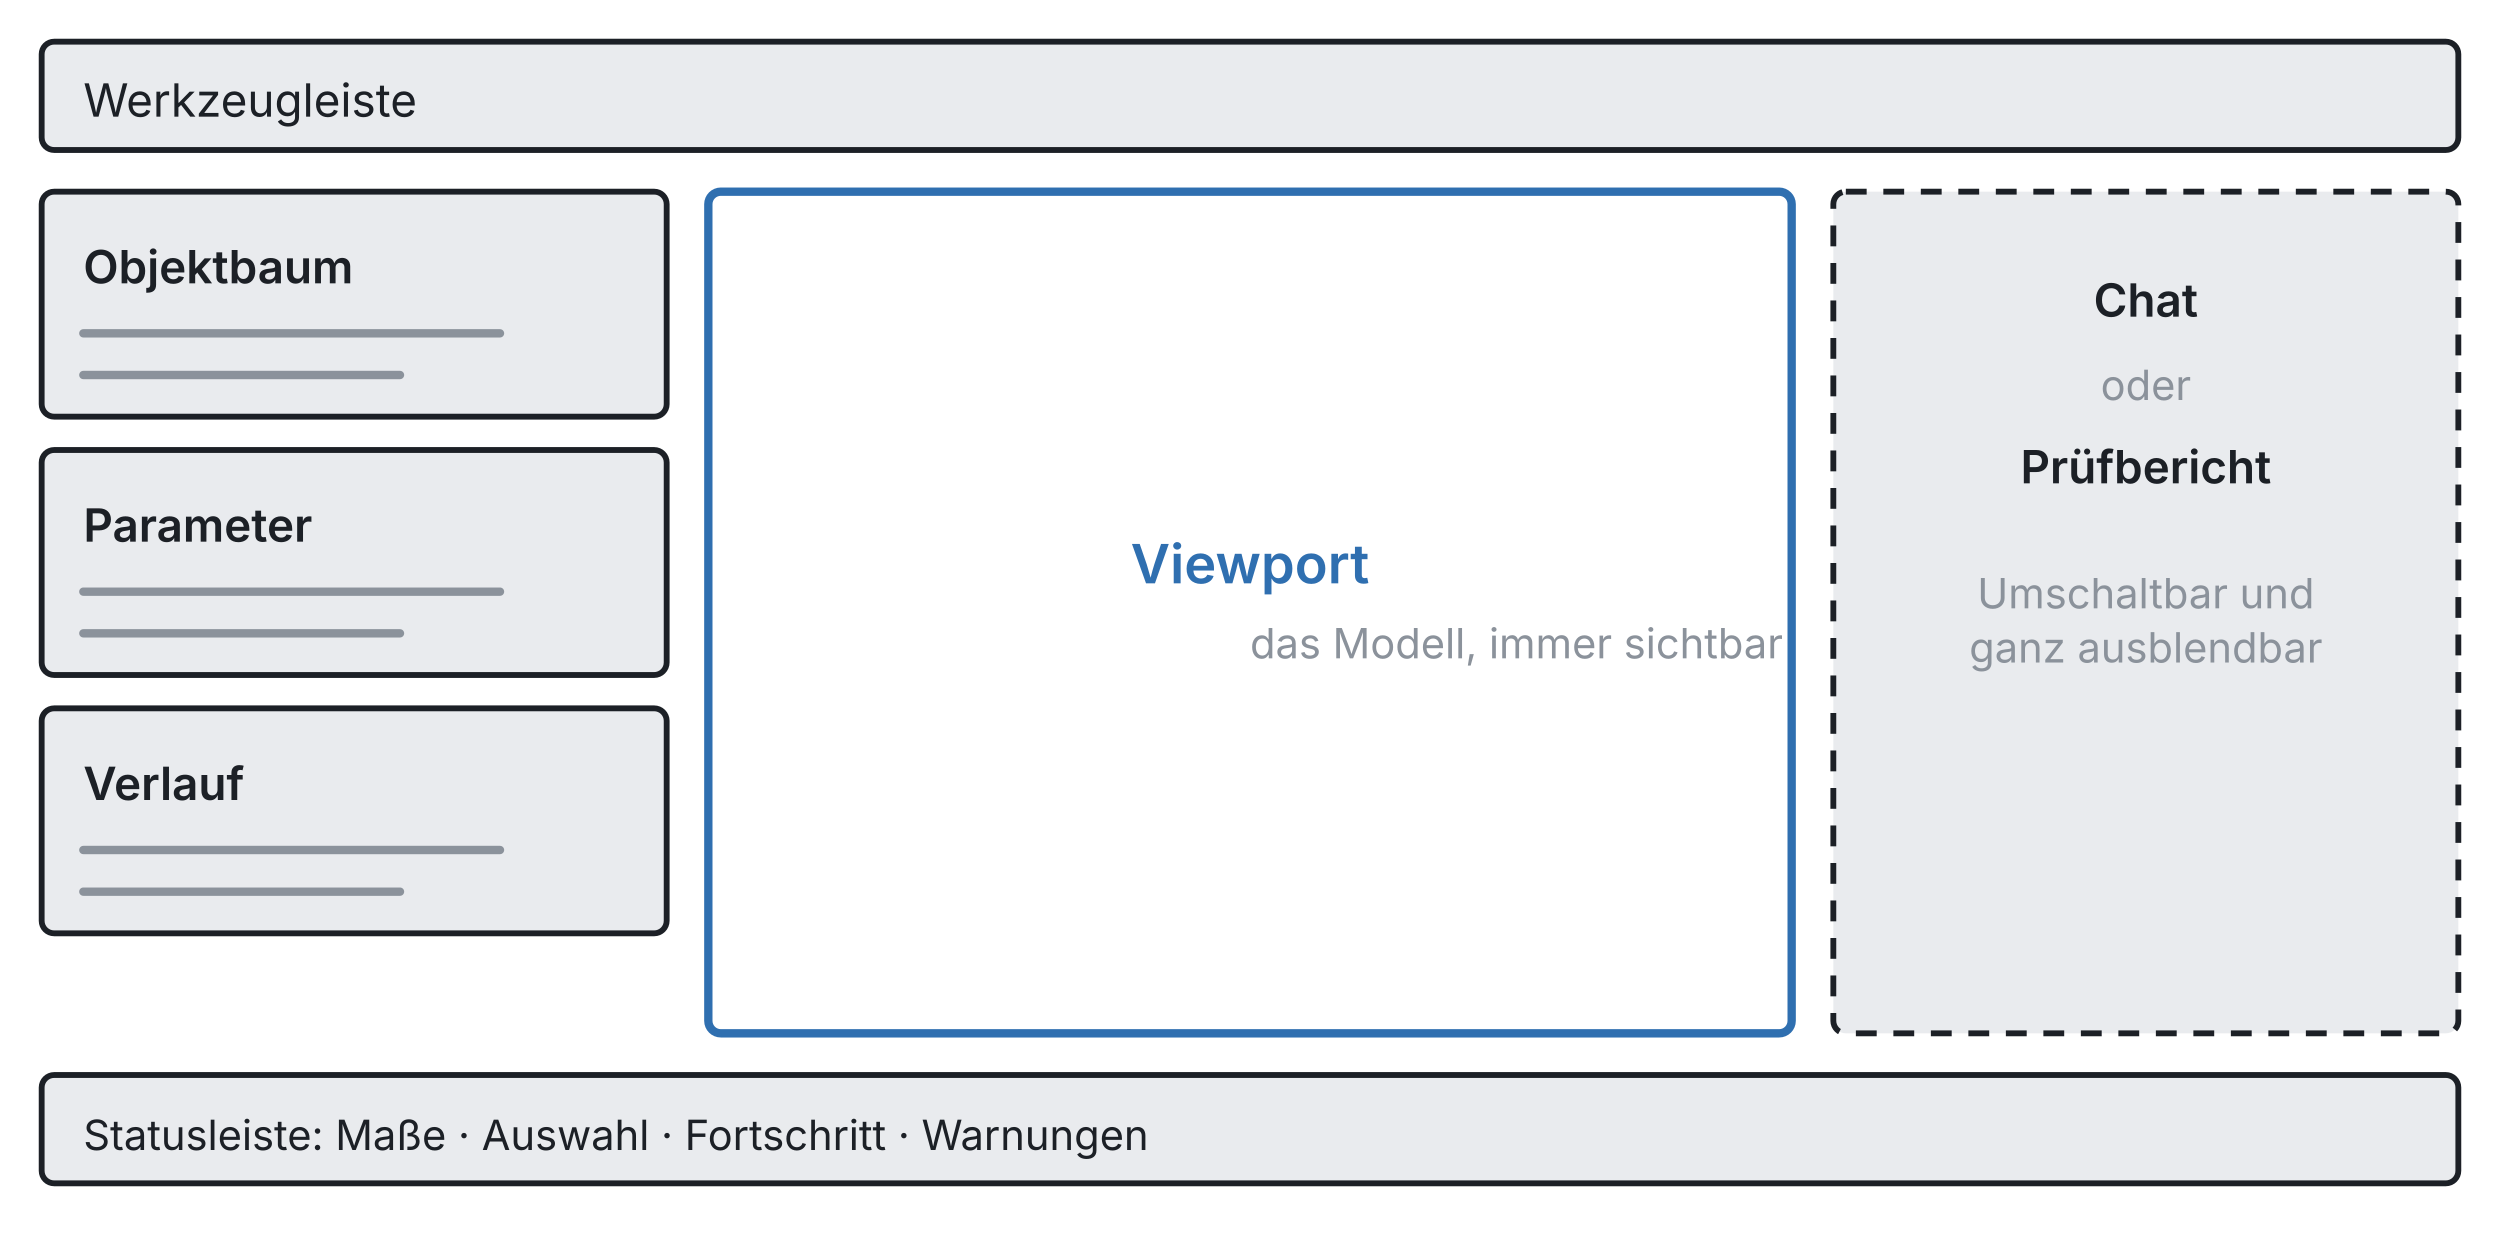
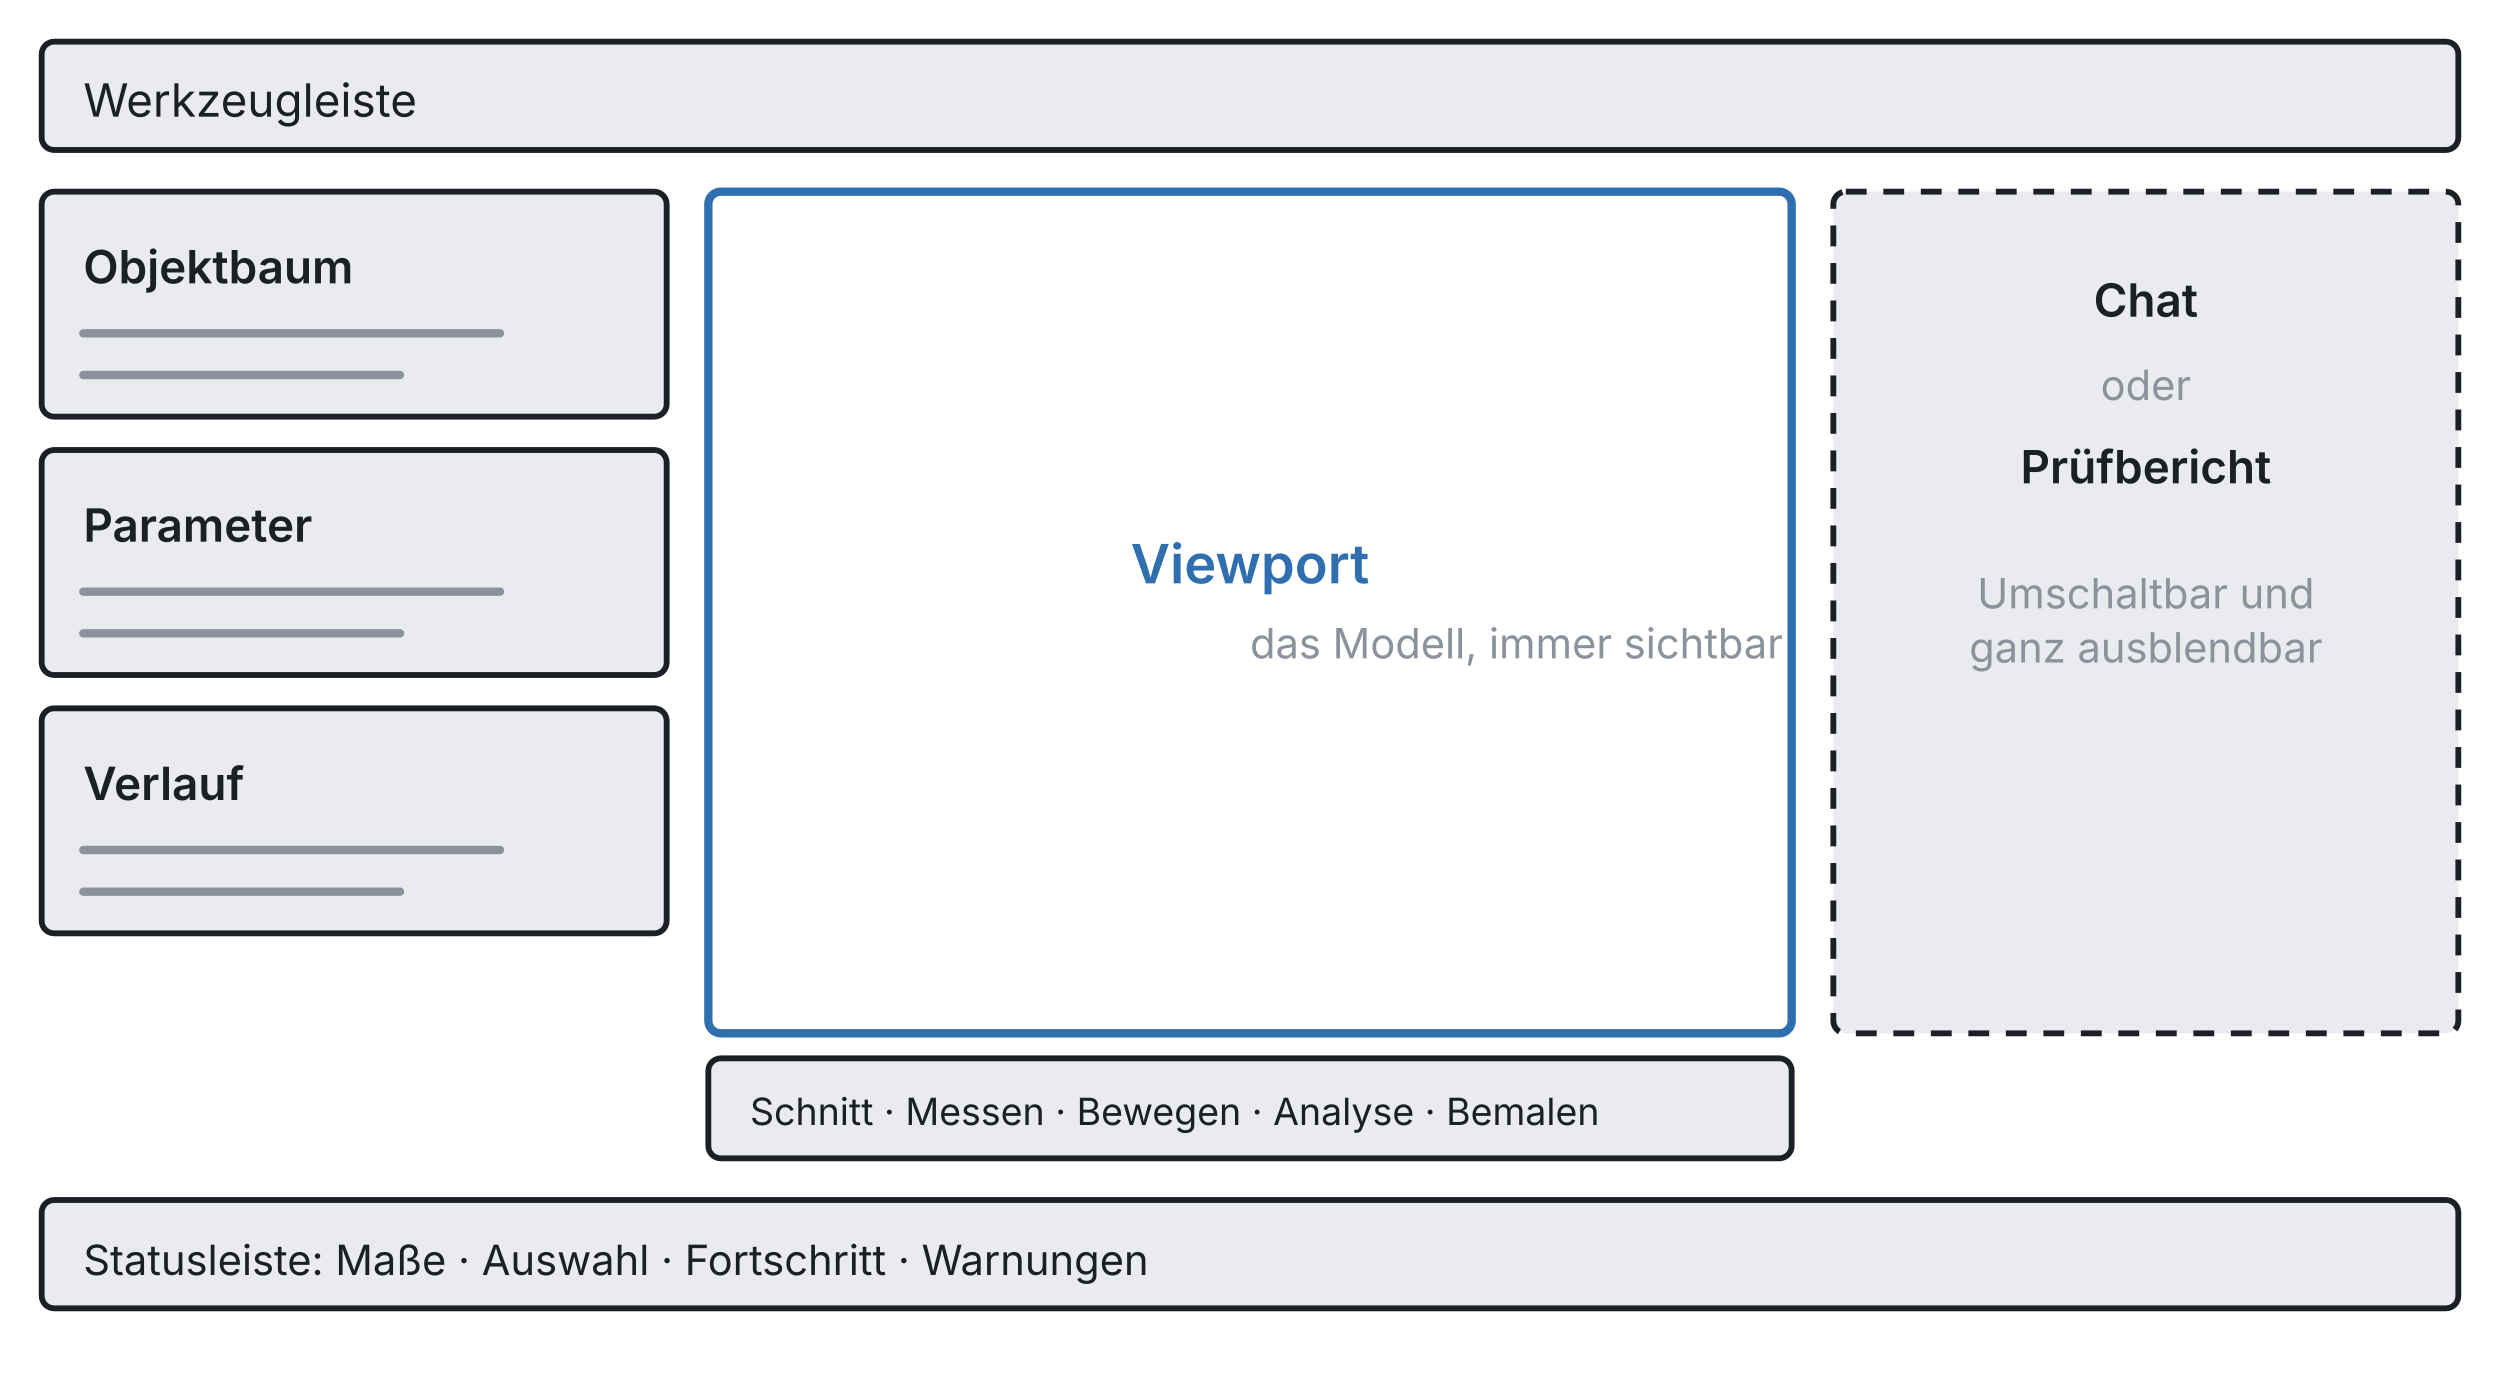
- <svg xmlns="http://www.w3.org/2000/svg" viewBox="0 0 600 300" width="600" height="300">
-   <rect x="0" y="0" width="600" height="300" fill="#ffffff" />
+ <svg xmlns="http://www.w3.org/2000/svg" viewBox="0 0 600 330" width="600" height="330">
+   <rect x="0" y="0" width="600" height="330" fill="#ffffff" />
  <rect x="10" y="10" width="580" height="26" rx="3" fill="#e9ebee" stroke="#1c2026" stroke-width="1.4" />
  <text x="20" y="28" fill="#1c2026" font-size="11" font-family="system-ui, -apple-system, Segoe UI, sans-serif" text-anchor="start">Werkzeugleiste</text>
  <rect x="10" y="46" width="150" height="54" rx="3" fill="#e9ebee" stroke="#1c2026" stroke-width="1.4" />
  <text x="20" y="68" fill="#1c2026" font-size="11" font-family="system-ui, -apple-system, Segoe UI, sans-serif" text-anchor="start" font-weight="600">Objektbaum</text>
  <line x1="20" y1="80" x2="120" y2="80" stroke="#8b929b" stroke-width="2" stroke-linecap="round" />
  <line x1="20" y1="90" x2="96" y2="90" stroke="#8b929b" stroke-width="2" stroke-linecap="round" />
  <rect x="10" y="108" width="150" height="54" rx="3" fill="#e9ebee" stroke="#1c2026" stroke-width="1.4" />
  <text x="20" y="130" fill="#1c2026" font-size="11" font-family="system-ui, -apple-system, Segoe UI, sans-serif" text-anchor="start" font-weight="600">Parameter</text>
  <line x1="20" y1="142" x2="120" y2="142" stroke="#8b929b" stroke-width="2" stroke-linecap="round" />
  <line x1="20" y1="152" x2="96" y2="152" stroke="#8b929b" stroke-width="2" stroke-linecap="round" />
  <rect x="10" y="170" width="150" height="54" rx="3" fill="#e9ebee" stroke="#1c2026" stroke-width="1.4" />
  <text x="20" y="192" fill="#1c2026" font-size="11" font-family="system-ui, -apple-system, Segoe UI, sans-serif" text-anchor="start" font-weight="600">Verlauf</text>
  <line x1="20" y1="204" x2="120" y2="204" stroke="#8b929b" stroke-width="2" stroke-linecap="round" />
  <line x1="20" y1="214" x2="96" y2="214" stroke="#8b929b" stroke-width="2" stroke-linecap="round" />
  <rect x="170" y="46" width="260" height="202" rx="3" fill="none" stroke="#2f6fb0" stroke-width="2" />
  <text x="300" y="140" fill="#2f6fb0" font-size="13" font-family="system-ui, -apple-system, Segoe UI, sans-serif" text-anchor="middle" font-weight="600">Viewport</text>
  <text x="300" y="158" fill="#8b929b" font-size="10" font-family="system-ui, -apple-system, Segoe UI, sans-serif" text-anchor="start">das Modell, immer sichtbar</text>
  <rect x="440" y="46" width="150" height="202" rx="3" fill="#e9ebee" stroke="#1c2026" stroke-width="1.4" stroke-dasharray="5 4" />
  <text x="515" y="76" fill="#1c2026" font-size="11" font-family="system-ui, -apple-system, Segoe UI, sans-serif" text-anchor="middle" font-weight="600">Chat</text>
  <text x="515" y="96" fill="#8b929b" font-size="10" font-family="system-ui, -apple-system, Segoe UI, sans-serif" text-anchor="middle">oder</text>
  <text x="515" y="116" fill="#1c2026" font-size="11" font-family="system-ui, -apple-system, Segoe UI, sans-serif" text-anchor="middle" font-weight="600">Prüfbericht</text>
  <text x="515" y="146" fill="#8b929b" font-size="10" font-family="system-ui, -apple-system, Segoe UI, sans-serif" text-anchor="middle">Umschaltbar und</text>
  <text x="515" y="159" fill="#8b929b" font-size="10" font-family="system-ui, -apple-system, Segoe UI, sans-serif" text-anchor="middle">ganz ausblendbar</text>
-   <rect x="10" y="258" width="580" height="26" rx="3" fill="#e9ebee" stroke="#1c2026" stroke-width="1.4" />
-   <text x="20" y="276" fill="#1c2026" font-size="10" font-family="system-ui, -apple-system, Segoe UI, sans-serif" text-anchor="start">Statusleiste: Maße · Auswahl · Fortschritt · Warnungen</text>
+   <rect x="170" y="254" width="260" height="24" rx="3" fill="#e9ebee" stroke="#1c2026" stroke-width="1.4" />
+   <text x="180" y="270" fill="#1c2026" font-size="9" font-family="system-ui, -apple-system, Segoe UI, sans-serif" text-anchor="start">Schnitt · Messen · Bewegen · Analyse · Bemalen</text>
+   <rect x="10" y="288" width="580" height="26" rx="3" fill="#e9ebee" stroke="#1c2026" stroke-width="1.4" />
+   <text x="20" y="306" fill="#1c2026" font-size="10" font-family="system-ui, -apple-system, Segoe UI, sans-serif" text-anchor="start">Statusleiste: Maße · Auswahl · Fortschritt · Warnungen</text>
</svg>
